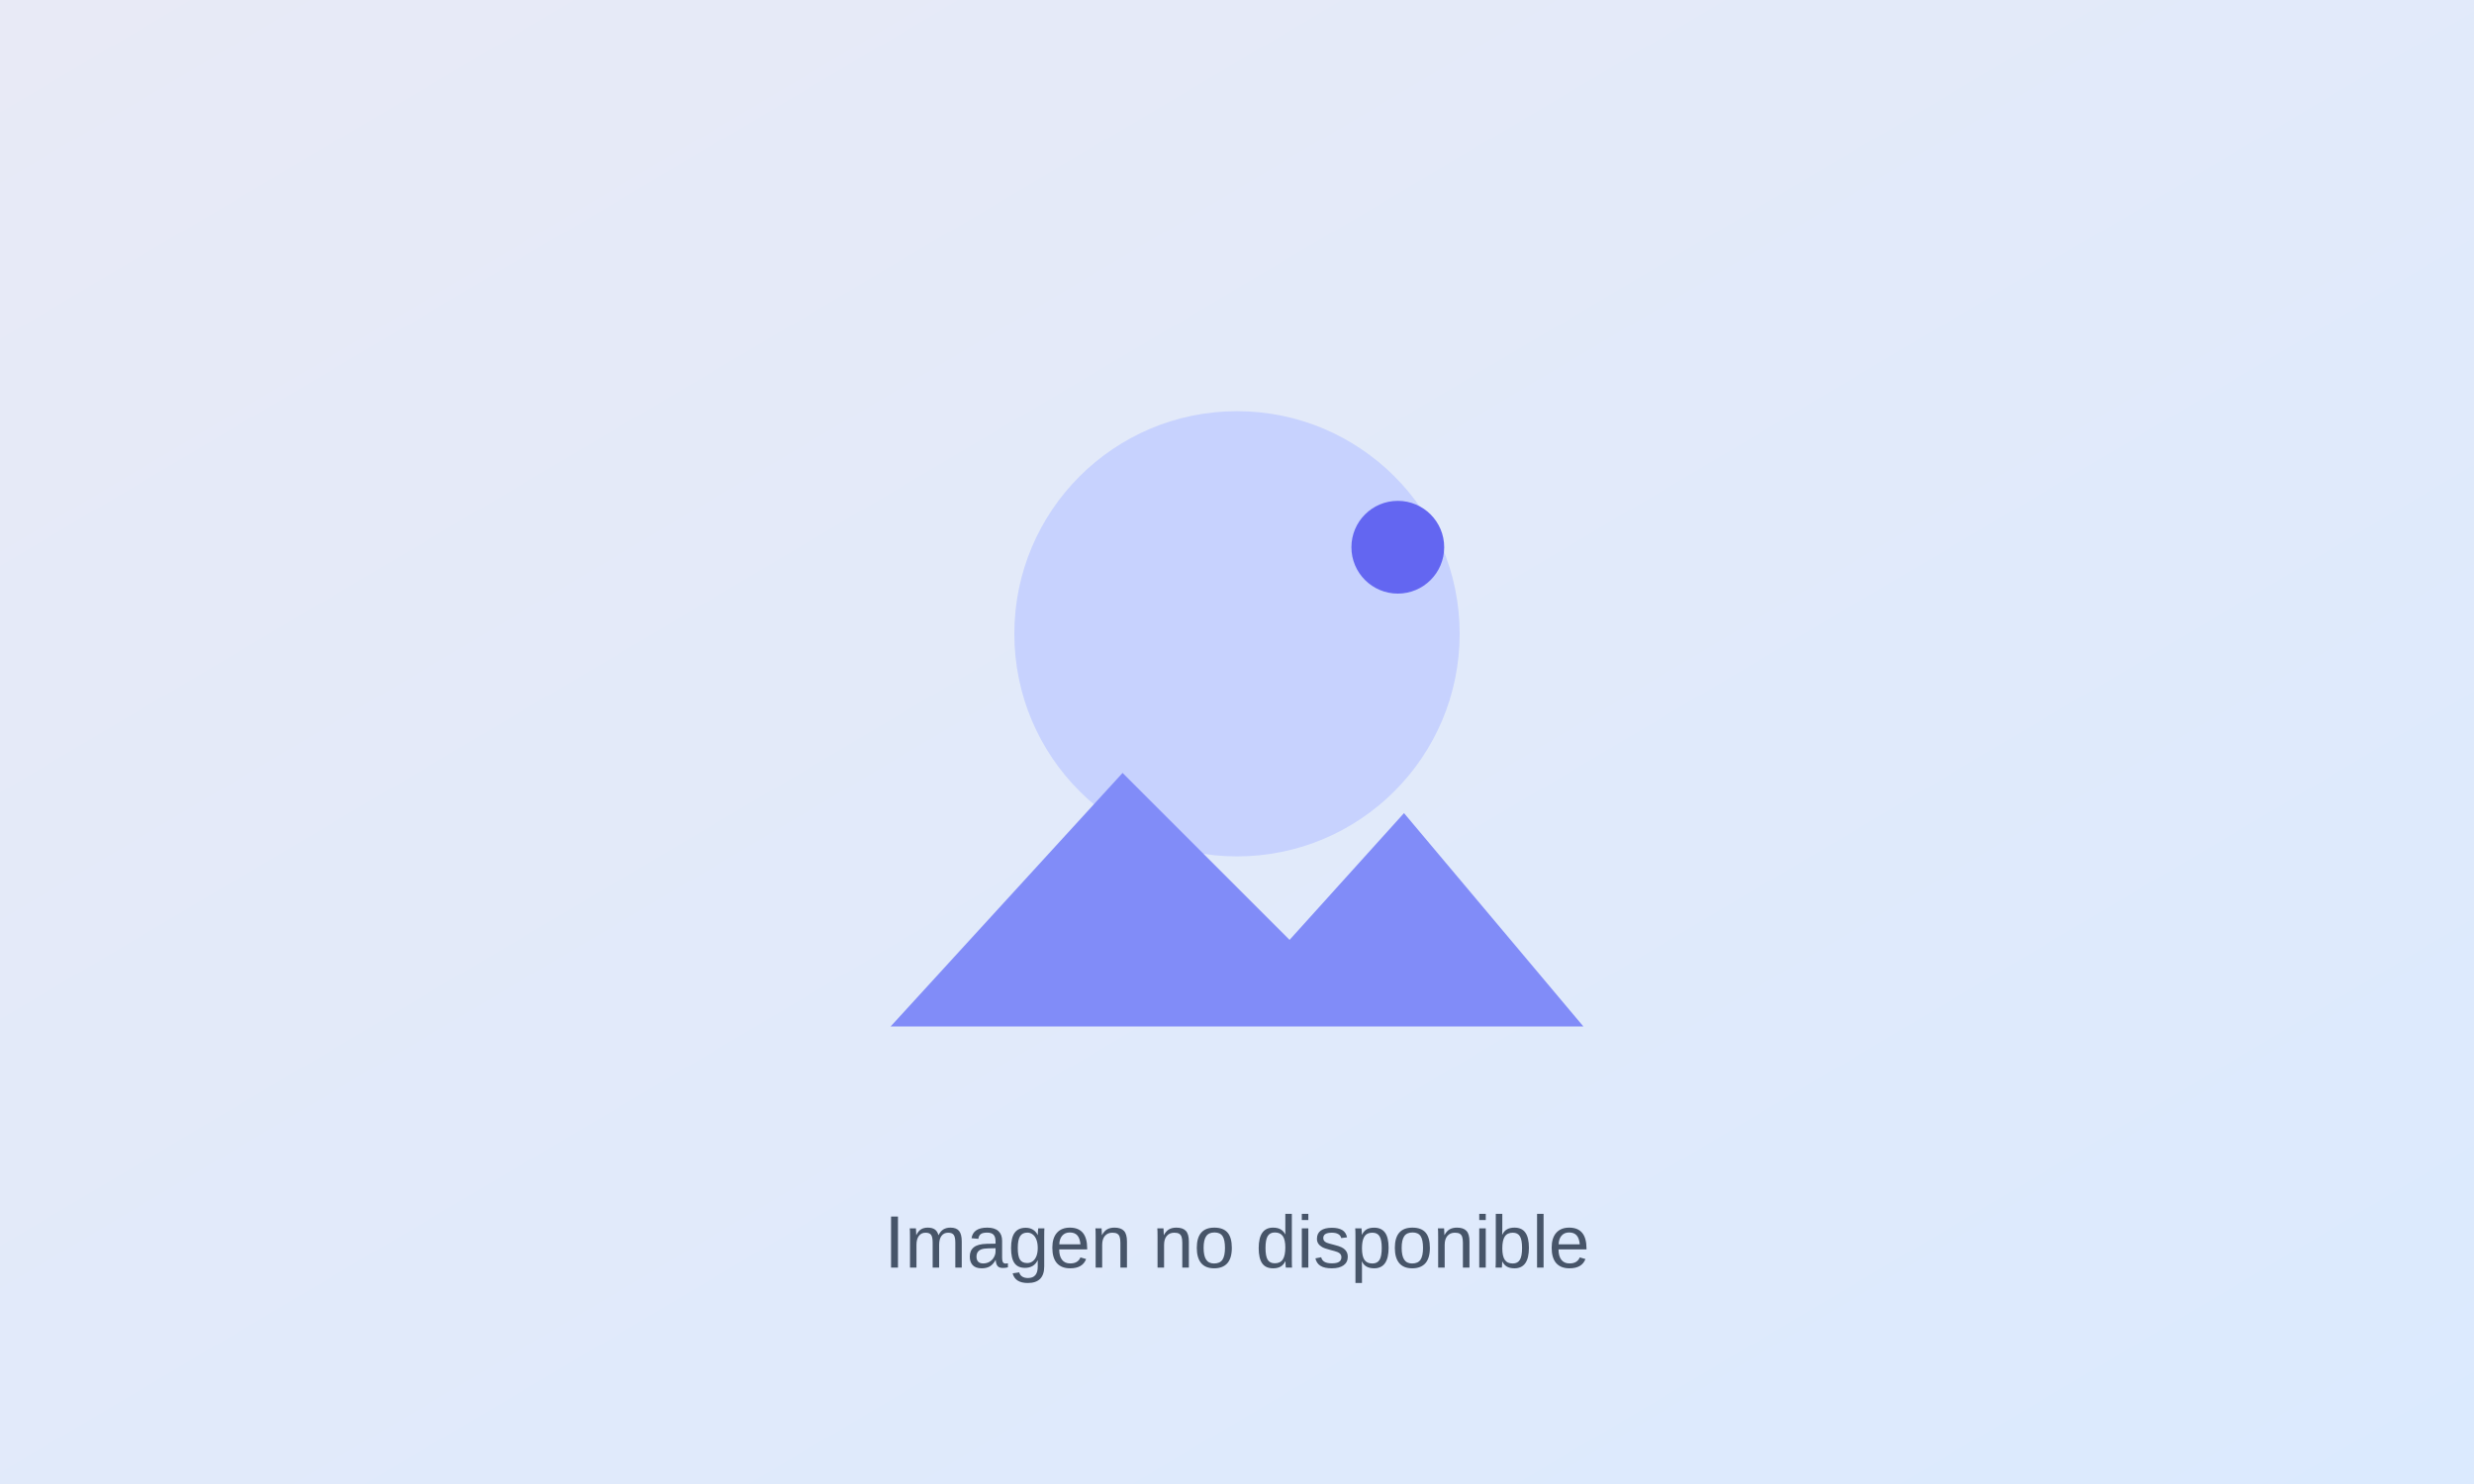
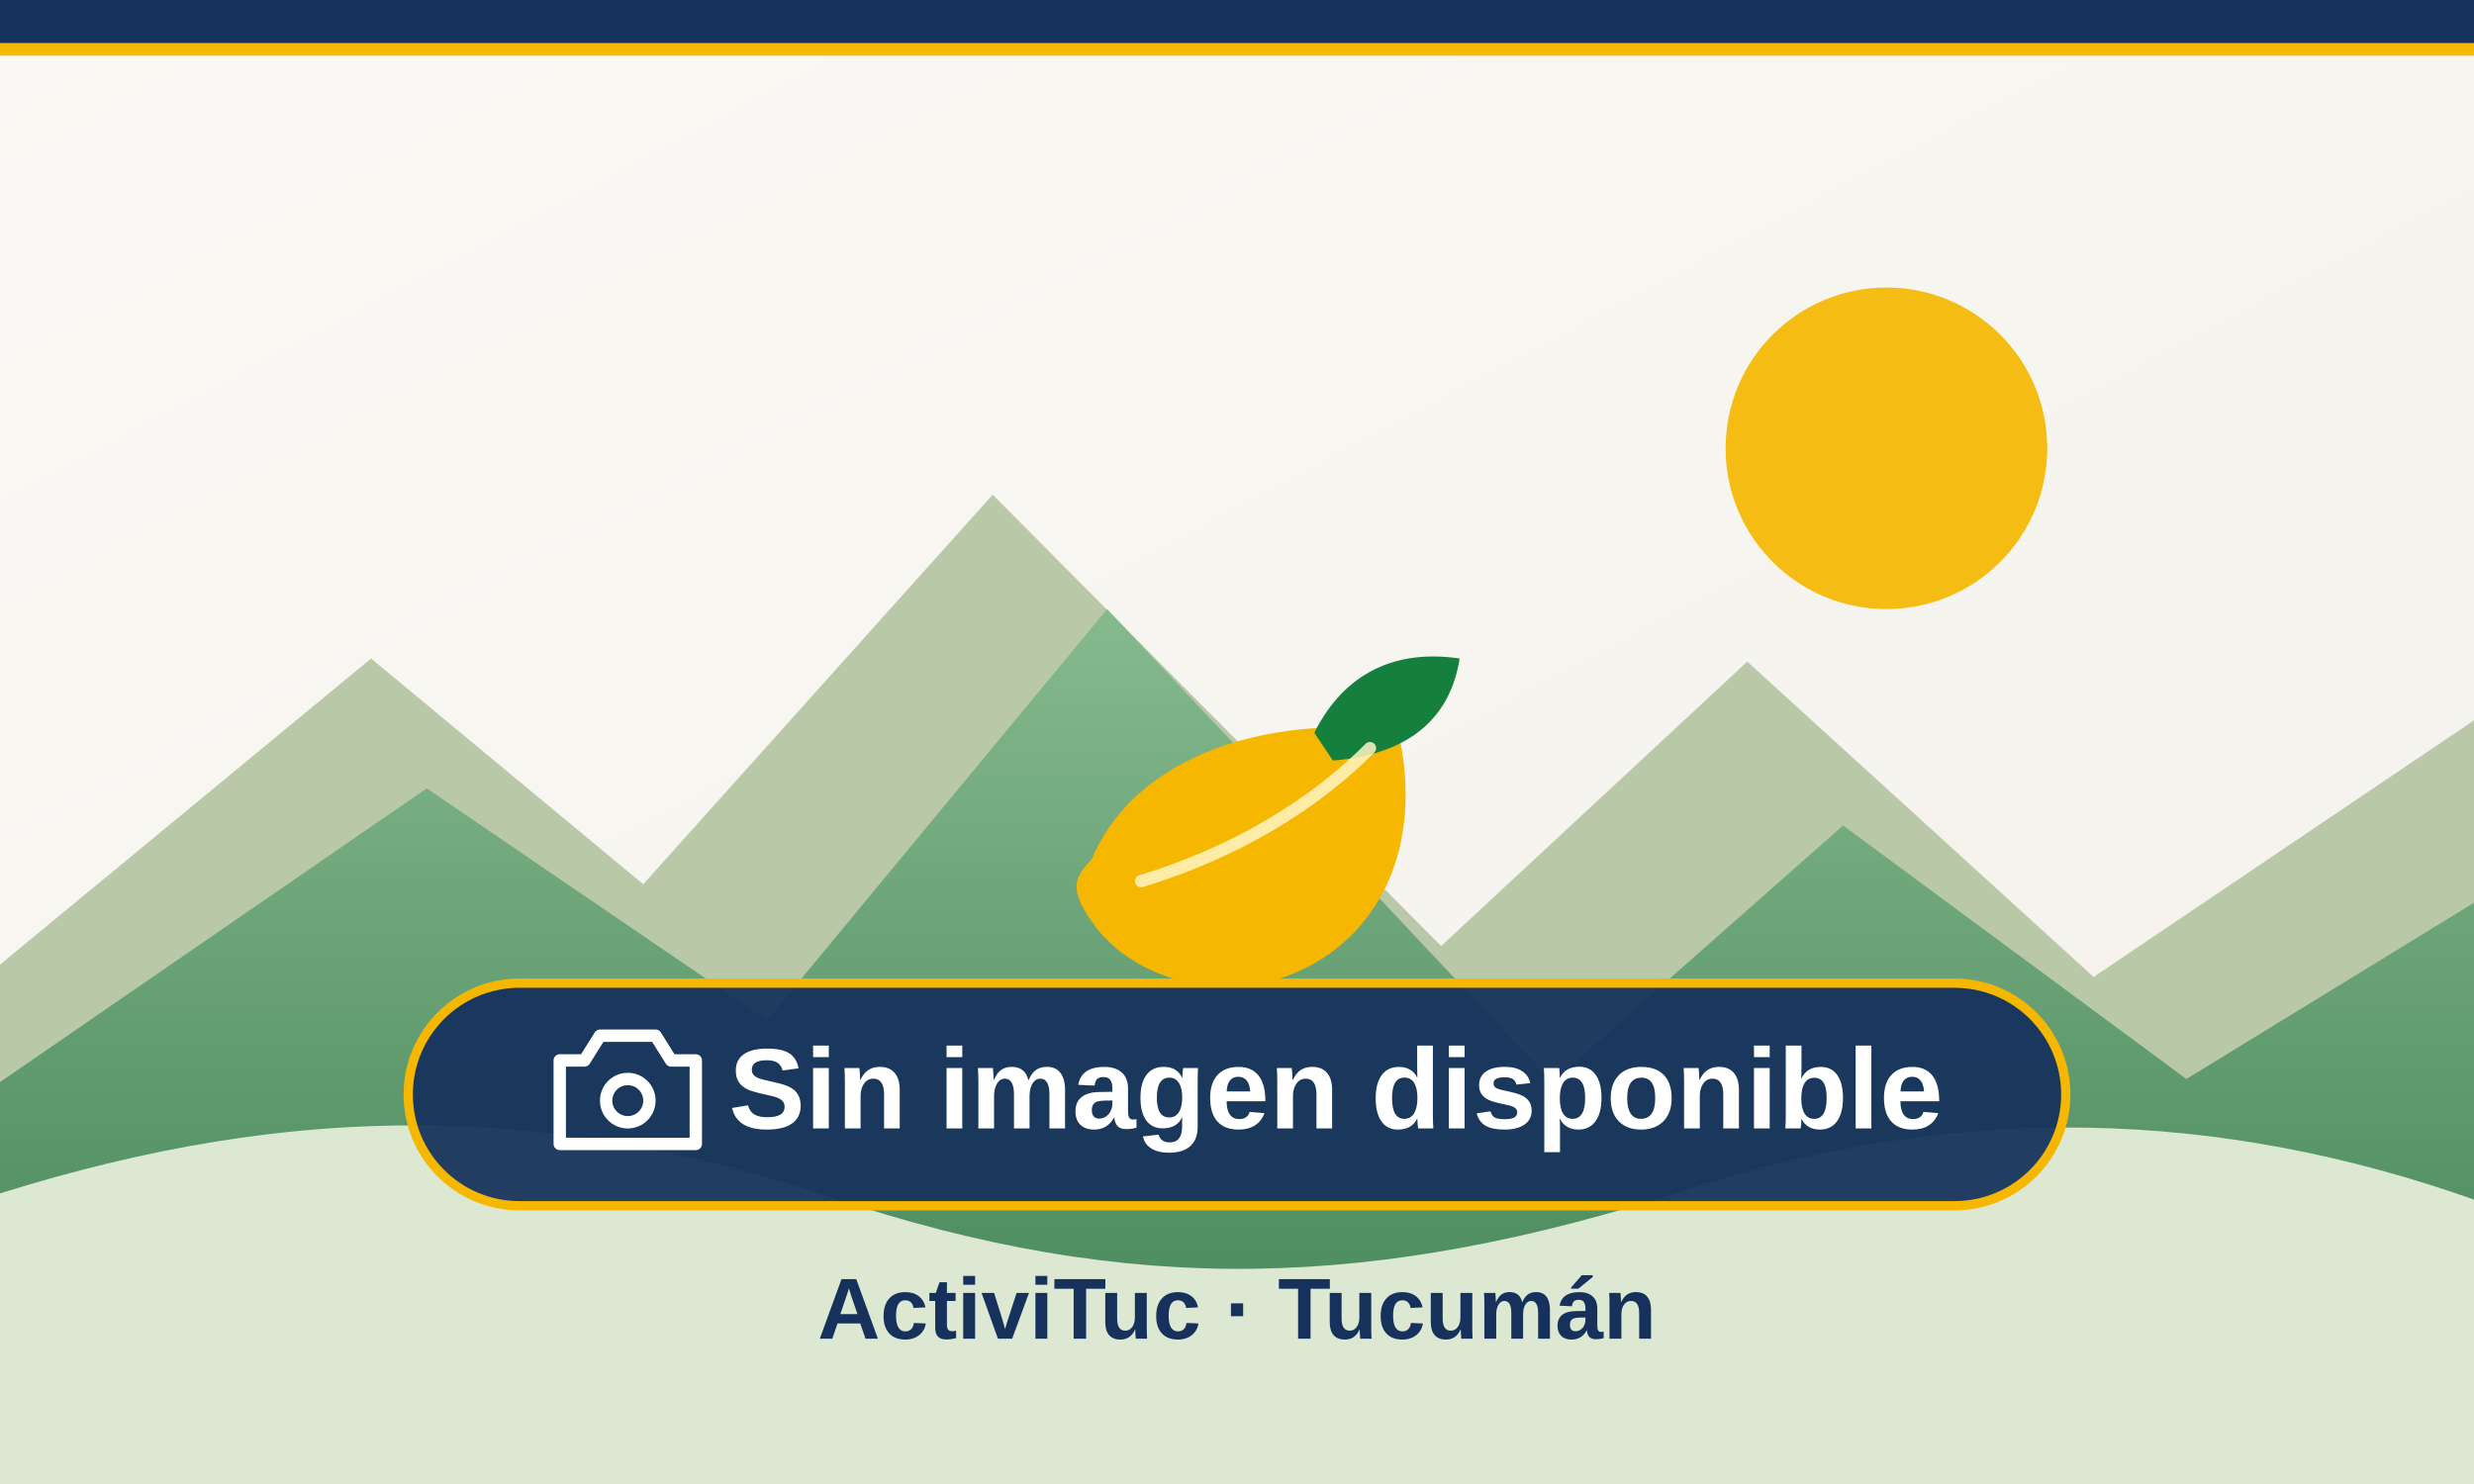
- <svg xmlns="http://www.w3.org/2000/svg" viewBox="0 0 800 480" role="img" aria-label="Imagen no disponible">
+ <svg xmlns="http://www.w3.org/2000/svg" viewBox="0 0 800 480" role="img" aria-label="Sin imagen disponible. ActiviTuc, Tucumán.">
  <defs>
-     <linearGradient id="fondo" x1="0" y1="0" x2="1" y2="1">
-       <stop offset="0" stop-color="#e8eaf6" />
-       <stop offset="1" stop-color="#dbeafe" />
+     <linearGradient id="cielo" x1="0" y1="0" x2="0.9" y2="1">
+       <stop offset="0" stop-color="#faf9f5" />
+       <stop offset="1" stop-color="#f4f1ea" />
+     </linearGradient>
+     <linearGradient id="cerro" x1="0" y1="0" x2="0" y2="1">
+       <stop offset="0" stop-color="#86b98e" />
+       <stop offset="1" stop-color="#3d8052" />
    </linearGradient>
  </defs>
-   <rect width="800" height="480" fill="url(#fondo)" />
-   <circle cx="400" cy="205" r="72" fill="#c7d2fe" />
-   <path d="M288 332l75-82 54 54 37-41 58 69H288z" fill="#818cf8" />
-   <circle cx="452" cy="177" r="15" fill="#6366f1" />
-   <text x="400" y="410" fill="#475569" font-family="Arial, sans-serif" font-size="24" text-anchor="middle">Imagen no disponible</text>
+   <rect width="800" height="480" fill="url(#cielo)" />
+   <circle cx="610" cy="145" r="52" fill="#f5b700" opacity=".92" />
+   <path d="M0 312 120 213l88 73 113-126 145 146 99-92 112 102 123-83v247H0Z" fill="#b9c9a7" />
+   <path d="m0 350 138-95 110 75 110-133 144 153 94-83 111 82 93-57v188H0Z" fill="url(#cerro)" />
+   <path d="M0 386c96-30 177-29 268 1 98 33 177 30 277-2 89-29 173-26 255 3v92H0Z" fill="#dce8d2" />
+   <g transform="translate(397 274)">
+     <path d="M-44 4c12-29 48-47 99-42 9 39-7 68-34 79-24 10-53 1-65-17-7-10-6-14 0-20Z" fill="#f5b700" />
+     <path d="M28-37c10-20 27-27 47-24-3 19-16 31-41 33" fill="#15803d" />
+     <path d="M-28 11c23-7 51-20 74-43" fill="none" stroke="#fff4c2" stroke-linecap="round" stroke-width="4" opacity=".85" />
+   </g>
+   <g>
+     <rect x="132" y="318" width="536" height="72" rx="36" fill="#16325c" fill-opacity=".94" stroke="#f5b700" stroke-width="3" />
+     <g fill="none" stroke="#fff" stroke-linecap="round" stroke-linejoin="round" stroke-width="4">
+       <path d="M181 343h8l5-8h18l5 8h8v27h-44z" />
+       <circle cx="203" cy="356" r="7" />
+     </g>
+     <text x="432" y="365" fill="#fff" font-family="Arial, sans-serif" font-size="37" font-weight="700" text-anchor="middle">Sin imagen disponible</text>
+   </g>
+   <path d="M0 0h800v14H0Z" fill="#16325c" />
+   <path d="M0 14h800v4H0Z" fill="#f5b700" />
+   <text x="400" y="433" fill="#16325c" font-family="Arial, sans-serif" font-size="28" font-weight="700" text-anchor="middle">ActiviTuc · Tucumán</text>
</svg>
